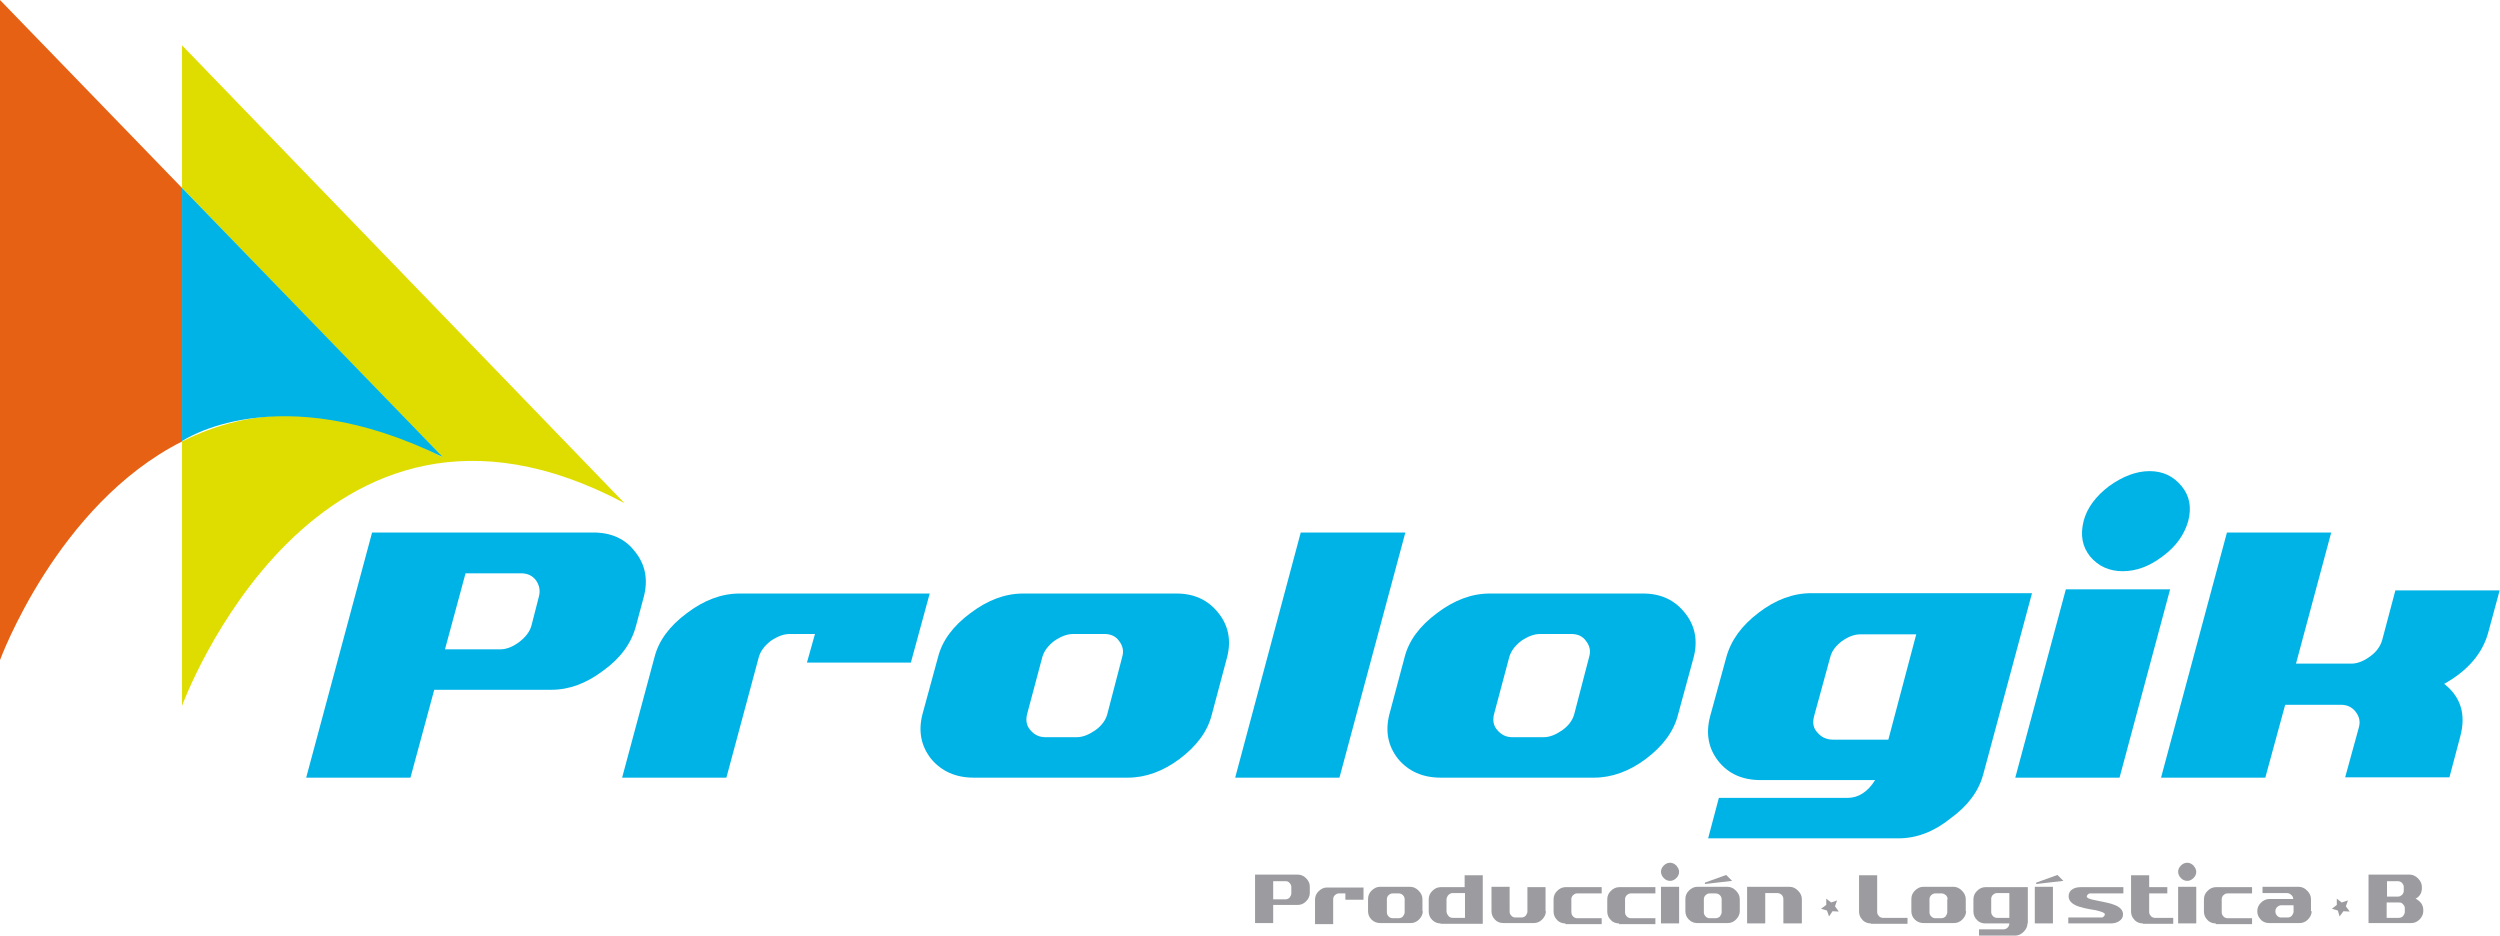
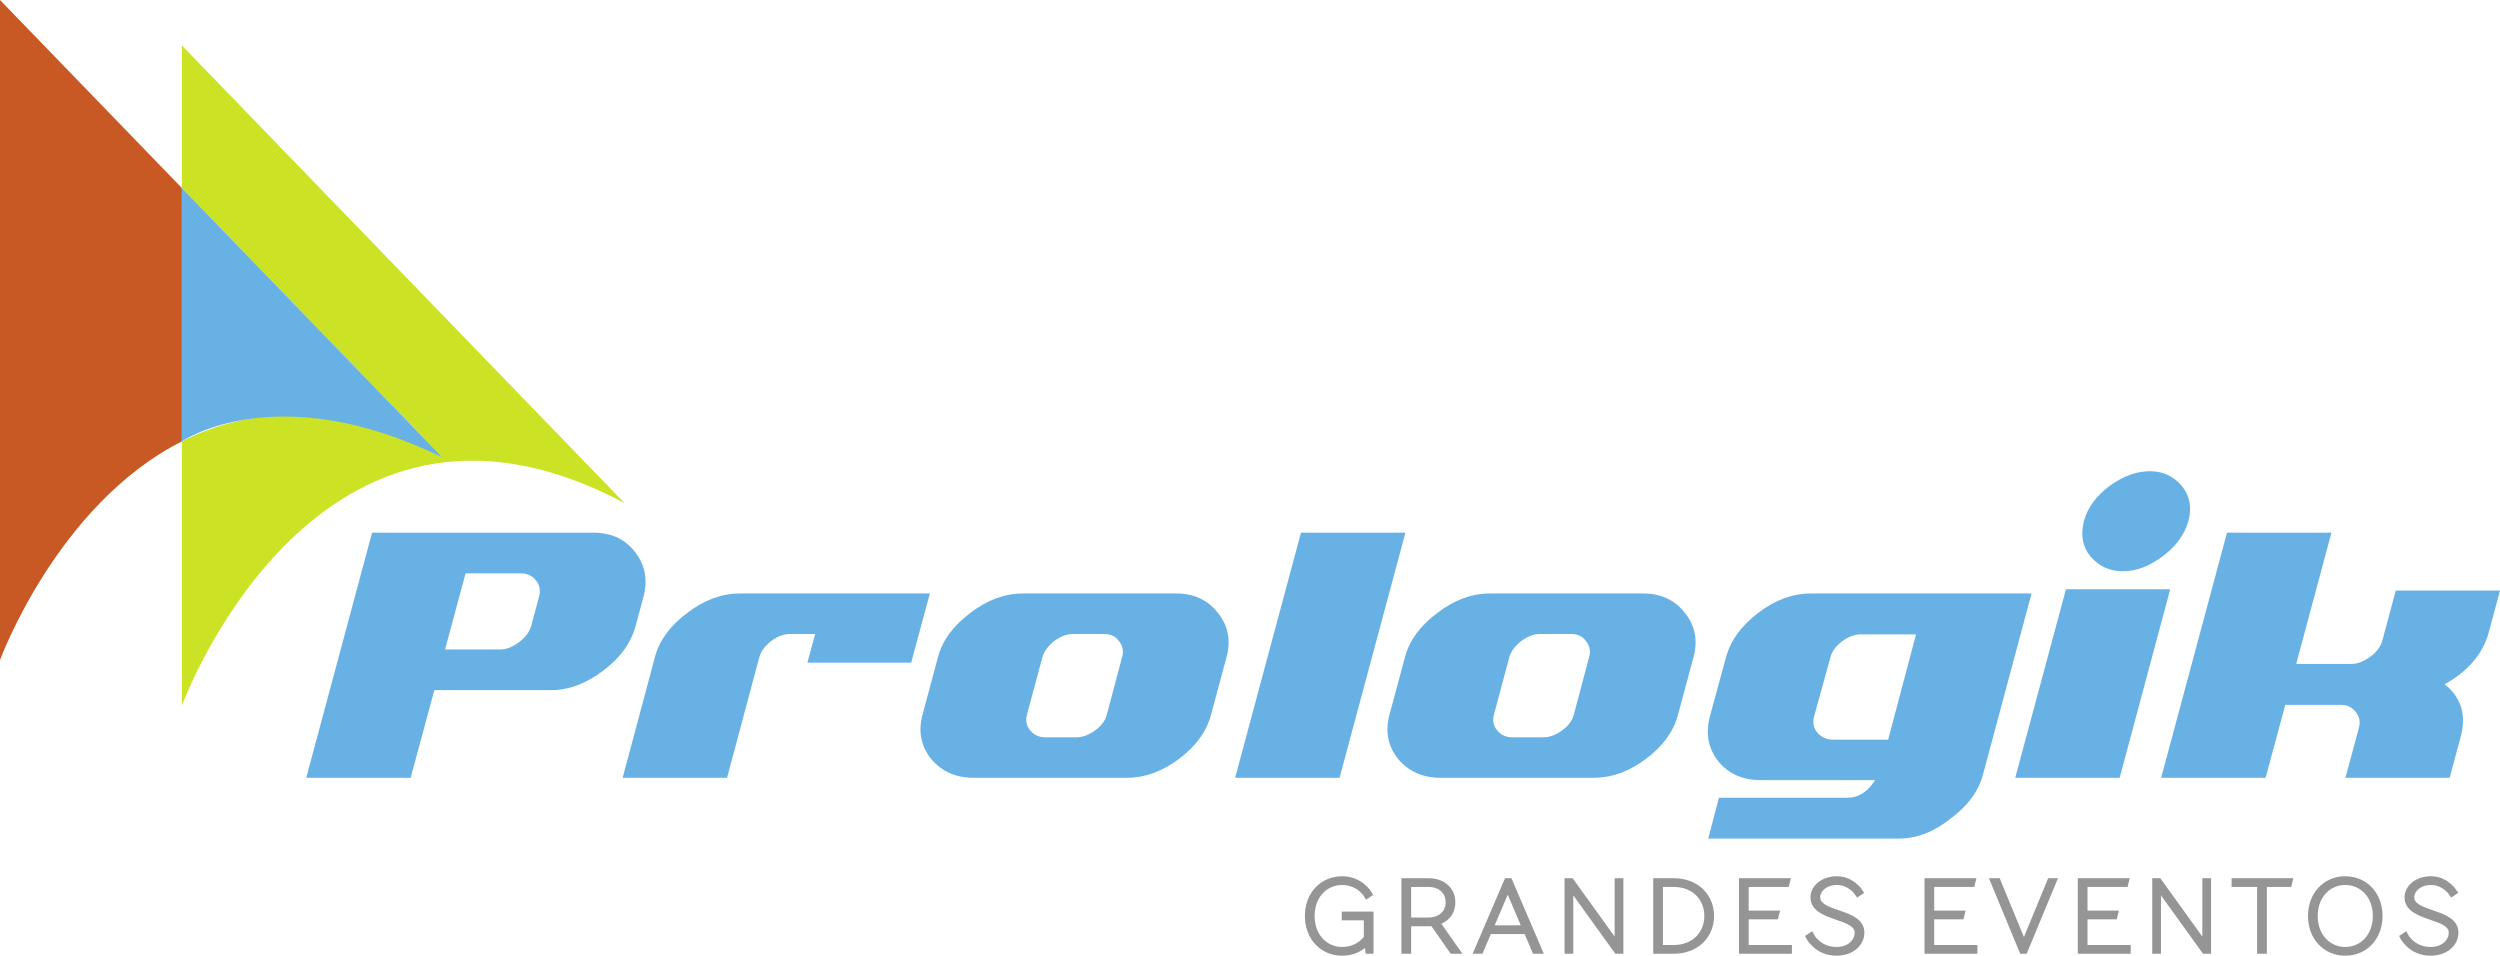
- <svg xmlns="http://www.w3.org/2000/svg" version="1.1" x="0px" y="0px" width="716.9px" height="268.3px" viewBox="0 0 716.9 268.3" style="enable-background:new 0 0 716.9 268.3;" xml:space="preserve" id="svg2">
+ <svg xmlns="http://www.w3.org/2000/svg" version="1.1" x="0px" y="0px" width="716" height="273.713" viewBox="0 0 716 273.713" xml:space="preserve" id="svg2">
  <style type="text/css" id="style4">
	.st0{fill:#E76114;}
	.st1{fill:#DFDD00;}
	.st2{fill:#00B3E7;}
	.st3{fill:#9C9BA0;}
</style>
-   <defs id="defs6" />
-   <g id="g8">
-     <path class="st0" d="M0,0v189.3c0,0,16.3-44.6,52.2-62.7V53.9C23.4,24.2,0,0,0,0z" id="path10" />
-     <path class="st1" d="M52.2,13v40.9c24.8,25.7,53.6,55.5,74.8,77.3c-30.8-16.4-55.6-14.3-74.8-4.6v75.8c0,0,38.4-105.2,126.9-58.1   C133.6,97.2,52.2,13,52.2,13z" id="path12" />
-     <path class="st2" d="M52.2,53.9v72.6c0,0,27.2-18.8,74.8,4.6L52.2,53.9z" id="path14" />
+   <defs id="defs6">
+     <clipPath clipPathUnits="userSpaceOnUse" id="clipPath4356">
+       <path d="M 0,404 865,404 865,0 0,0 0,404 Z" id="path4358" />
+     </clipPath>
+     <clipPath clipPathUnits="userSpaceOnUse" id="clipPath4304">
+       <path d="m 43,45 792,0 0,337.652 -792,0 L 43,45 Z" id="path4306" />
+     </clipPath>
+   </defs>
+   <g transform="matrix(0.9702283,0,0,-0.9702283,-67.93025,345.0799)" id="g4300">
+     <g id="g4302" clip-path="url(#clipPath4304)">
+       <g id="g4308" transform="translate(70.0147,355.6687)">
+         <path d="m 0,0 0,-194.844 c 0,0 16.823,45.921 53.693,64.558 l 0,74.778 C 24.121,-24.938 0,0 0,0" style="fill:#c85824;fill-opacity:1;fill-rule:nonzero;stroke:none" id="path4310" />
+       </g>
+       <g id="g4312" transform="translate(123.7076,342.2419)">
+         <path d="m 0,0 0,-42.082 c 25.584,-26.443 55.229,-57.096 76.957,-79.565 -31.745,16.92 -57.211,14.748 -76.957,4.787 l 0,-77.991 c 0,0 39.584,108.299 130.657,59.779 C 83.797,-86.619 0,0 0,0" style="fill:#cce224;fill-opacity:1;fill-rule:nonzero;stroke:none" id="path4314" />
+       </g>
+       <g id="g4316" transform="translate(123.7076,300.1602)">
+         <path d="m 0,0 0,-74.778 c 0,0 28.02,19.321 76.957,-4.788 L 0,0 Z" style="fill:#68b1e5;fill-opacity:1;fill-rule:nonzero;stroke:none" id="path4318" />
+       </g>
+       <g id="g4320" transform="translate(229.1125,179.4264)">
+         <path d="m 0,0 c 0.536,1.82 0.254,3.445 -0.866,4.89 -1.106,1.414 -2.596,2.105 -4.459,2.105 l -16.337,0 -6.069,-22.46 16.348,0 c 1.766,0 3.605,0.714 5.507,2.166 1.895,1.398 3.093,3.007 3.589,4.825 L 0,0 Z m -30.884,-27.482 -6.997,-25.87 -30.823,0 19.442,72.359 65.237,0 c 5.319,0 9.426,-1.873 12.318,-5.638 C 31.349,9.543 32.186,5.082 30.83,0 l -2.293,-8.474 c -1.367,-5.12 -4.582,-9.546 -9.651,-13.311 -5.04,-3.798 -10.132,-5.697 -15.298,-5.697 l -34.472,0 z" style="fill:#68b1e5;fill-opacity:1;fill-rule:nonzero;stroke:none" id="path4322" />
+       </g>
+       <g id="g4324" transform="translate(310.6329,168.5291)">
+         <path d="m 0,0 -7.369,0 c -1.853,0 -3.733,-0.693 -5.623,-2.098 -1.819,-1.452 -2.971,-3.012 -3.473,-4.702 l -9.53,-35.655 -30.825,0 9.537,35.655 c 1.272,4.864 4.448,9.197 9.525,13.004 4.993,3.828 10.174,5.746 15.539,5.746 l 56.085,0 -5.517,-20.422 -30.632,0 L 0,0 Z" style="fill:#68b1e5;fill-opacity:1;fill-rule:nonzero;stroke:none" id="path4326" />
+       </g>
+       <g id="g4328" transform="translate(401.2534,161.7289)">
+         <path d="M 0,0 C 0.496,1.734 0.187,3.294 -0.926,4.702 -1.919,6.107 -3.384,6.8 -5.32,6.8 l -9.1,0 c -1.857,0 -3.731,-0.693 -5.633,-2.098 C -21.868,3.251 -23.02,1.69 -23.522,0 l -4.573,-17.03 c -0.452,-1.82 -0.133,-3.357 0.981,-4.642 1.118,-1.361 2.607,-2.035 4.458,-2.035 l 9.168,0 c 1.813,0 3.648,0.674 5.506,2.035 1.859,1.333 3.021,2.873 3.462,4.642 L 0,0 Z m -43.822,-35.655 c -5.28,0 -9.464,1.853 -12.569,5.574 -3.009,3.791 -3.852,8.14 -2.529,13.051 L -54.346,0 c 1.28,4.864 4.454,9.198 9.531,13.005 4.995,3.828 10.172,5.745 15.54,5.745 l 45.249,0 c 5.236,0 9.344,-1.917 12.315,-5.745 C 31.298,9.249 32.153,4.911 30.83,0 l -4.581,-17.03 c -1.284,-4.911 -4.436,-9.26 -9.468,-13.051 -4.953,-3.721 -10.078,-5.574 -15.354,-5.574 l -45.249,0 z" style="fill:#68b1e5;fill-opacity:1;fill-rule:nonzero;stroke:none" id="path4330" />
+       </g>
+       <g id="g4332" transform="translate(454.0491,198.4337)">
+         <path d="m 0,0 30.828,0 -19.437,-72.36 -30.826,0 L 0,0 Z" style="fill:#68b1e5;fill-opacity:1;fill-rule:nonzero;stroke:none" id="path4334" />
+       </g>
+       <g id="g4336" transform="translate(539.1099,161.7289)">
+         <path d="M 0,0 C 0.489,1.734 0.185,3.294 -0.932,4.702 -1.925,6.107 -3.394,6.8 -5.335,6.8 l -9.1,0 C -16.283,6.8 -18.161,6.107 -20.06,4.702 -21.878,3.251 -23.03,1.69 -23.543,0 l -4.563,-17.03 c -0.456,-1.82 -0.137,-3.357 0.983,-4.642 1.113,-1.361 2.604,-2.035 4.468,-2.035 l 9.147,0 c 1.827,0 3.656,0.674 5.511,2.035 1.862,1.333 3.014,2.873 3.478,4.642 L 0,0 Z m -43.828,-35.655 c -5.281,0 -9.464,1.853 -12.573,5.574 -3.005,3.791 -3.856,8.14 -2.532,13.051 L -54.349,0 c 1.273,4.864 4.451,9.198 9.531,13.005 4.983,3.828 10.165,5.745 15.528,5.745 l 45.253,0 c 5.235,0 9.344,-1.917 12.316,-5.745 C 31.293,9.249 32.135,4.911 30.823,0 l -4.586,-17.03 c -1.278,-4.911 -4.44,-9.26 -9.465,-13.051 -4.959,-3.721 -10.072,-5.574 -15.36,-5.574 l -45.24,0 z" style="fill:#68b1e5;fill-opacity:1;fill-rule:nonzero;stroke:none" id="path4338" />
+       </g>
+       <g id="g4340" transform="translate(619.2576,168.4063)">
+         <path d="M 0,0 C -1.813,0 -3.694,-0.71 -5.627,-2.159 -7.454,-3.608 -8.556,-5.196 -8.973,-6.93 l -4.765,-17.269 c -0.489,-1.938 -0.169,-3.561 1,-4.825 1.152,-1.361 2.657,-2.047 4.505,-2.047 l 16.353,0 L 16.35,0 0,0 Z m -45.001,-60.285 3.167,12.073 38.004,0 c 3.208,0 5.917,1.73 8.096,5.198 l -33.786,0 c -5.37,0 -9.552,1.878 -12.566,5.634 -2.931,3.752 -3.729,8.152 -2.416,13.181 l 4.713,17.269 c 1.317,5.026 4.484,9.45 9.523,13.257 4.987,3.828 10.171,5.746 15.534,5.746 l 65.179,0 -14.359,-53.54 c -1.315,-4.911 -4.54,-9.244 -9.654,-12.991 -4.867,-3.886 -9.958,-5.827 -15.286,-5.827 l -56.149,0 z" style="fill:#68b1e5;fill-opacity:1;fill-rule:nonzero;stroke:none" id="path4342" />
+       </g>
+       <g id="g4344" transform="translate(696.6993,187.0357)">
+         <path d="m 0,0 c -3.962,0 -7.19,1.496 -9.668,4.463 -2.303,2.847 -2.922,6.325 -1.846,10.397 1.071,3.93 3.575,7.347 7.491,10.278 4,2.935 7.981,4.398 11.955,4.398 3.874,0 7.013,-1.463 9.469,-4.398 C 19.743,22.251 20.378,18.827 19.32,14.86 18.194,10.858 15.674,7.398 11.755,4.463 7.844,1.496 3.921,0 0,0 m -16.839,-5.321 30.774,0 -14.92,-55.641 -30.828,0 14.974,55.641 z" style="fill:#68b1e5;fill-opacity:1;fill-rule:nonzero;stroke:none" id="path4346" />
+       </g>
+       <g id="g4348" transform="translate(766.3303,140.8039)">
+         <path d="m 0,0 c 0.503,1.734 0.188,3.308 -0.925,4.711 -1.12,1.394 -2.604,2.094 -4.461,2.094 l -16.337,0 -5.819,-21.535 -30.828,0 19.441,72.36 30.828,0 -10.401,-38.75 16.332,0 c 1.776,0 3.631,0.719 5.576,2.168 1.857,1.358 3.033,2.947 3.531,4.767 l 3.955,14.725 30.763,0 -3.272,-12.191 C 36.682,21.954 32.33,16.791 25.316,12.875 30.224,8.991 31.794,3.807 30.032,-2.664 l -3.23,-12.066 -30.76,0 L 0,0 Z" style="fill:#68b1e5;fill-opacity:1;fill-rule:nonzero;stroke:none" id="path4350" />
+       </g>
+     </g>
  </g>
-   <polygon class="st3" points="527.3,261.4 525.5,261.3 524.5,262.8 523.9,261.1 522.2,260.6 523.7,259.5 523.7,257.7 525.1,258.8   526.8,258.2 526.2,259.9 " id="polygon16" />
-   <polygon class="st3" points="673.8,261.4 672,261.3 670.9,262.8 670.4,261.1 668.7,260.6 670.1,259.5 670.1,257.7 671.5,258.8   673.3,258.2 672.7,259.9 " id="polygon18" />
-   <path class="st3" d="M375.6,256.1c0,0.9-0.4,1.7-1.1,2.4c-0.7,0.7-1.5,1-2.4,1h-7v5.2h-5.2v-13.9h12.2c0.9,0,1.7,0.3,2.4,1  c0.7,0.7,1.1,1.5,1.1,2.4V256.1z M370.3,254.4c0-0.2,0-0.4-0.1-0.6c-0.1-0.2-0.2-0.4-0.4-0.6c-0.2-0.2-0.3-0.3-0.5-0.4  c-0.2-0.1-0.4-0.1-0.7-0.1h-3.5v5.2h3.5c0.5,0,0.9-0.2,1.2-0.5c0.3-0.4,0.5-0.8,0.5-1.2V254.4z" id="path20" />
-   <path class="st3" d="M385.8,257.9v-1.7H384c-0.2,0-0.4,0-0.6,0.1c-0.2,0.1-0.4,0.2-0.6,0.4c-0.2,0.2-0.3,0.3-0.4,0.6  c-0.1,0.2-0.1,0.4-0.1,0.7v7h-5.2v-7c0-0.9,0.3-1.7,1-2.4c0.7-0.7,1.5-1.1,2.4-1.1H391v3.5H385.8z" id="path22" />
-   <path class="st3" d="M408,261.3c0,0.9-0.4,1.7-1.1,2.4c-0.7,0.7-1.5,1-2.4,1h-8.7c-0.9,0-1.8-0.3-2.5-1c-0.7-0.7-1-1.5-1-2.4v-3.5  c0-0.9,0.3-1.7,1-2.4c0.7-0.7,1.5-1.1,2.4-1.1h8.7c0.9,0,1.7,0.4,2.4,1.1c0.7,0.7,1.1,1.5,1.1,2.4V261.3z M402.8,257.9  c0-0.5-0.2-0.9-0.5-1.2c-0.3-0.3-0.7-0.5-1.2-0.5h-1.7c-0.2,0-0.4,0-0.6,0.1c-0.2,0.1-0.4,0.2-0.6,0.4c-0.2,0.2-0.3,0.3-0.4,0.6  c-0.1,0.2-0.1,0.4-0.1,0.7v3.5c0,0.2,0,0.5,0.1,0.7c0.1,0.2,0.2,0.4,0.4,0.6c0.2,0.2,0.3,0.3,0.6,0.4c0.2,0.1,0.4,0.1,0.6,0.1h1.7  c0.5,0,0.9-0.2,1.2-0.5c0.3-0.4,0.5-0.8,0.5-1.2V257.9z" id="path24" />
-   <path class="st3" d="M413.1,264.8c-0.9,0-1.7-0.3-2.4-1c-0.7-0.7-1-1.5-1-2.4v-3.5c0-0.9,0.3-1.7,1-2.4c0.7-0.7,1.5-1.1,2.4-1.1h6.9  v-3.4h5.2v13.9H413.1z M420.1,256.1h-3.5c-0.2,0-0.4,0-0.6,0.1c-0.2,0.1-0.4,0.2-0.6,0.4c-0.2,0.2-0.3,0.3-0.4,0.6  c-0.1,0.2-0.2,0.4-0.2,0.7v3.5c0,0.2,0.1,0.5,0.2,0.7c0.1,0.2,0.2,0.4,0.4,0.6c0.2,0.2,0.3,0.3,0.6,0.4c0.2,0.1,0.4,0.1,0.6,0.1h3.5  V256.1z" id="path26" />
-   <path class="st3" d="M443.3,261.3c0,0.9-0.4,1.7-1.1,2.4c-0.7,0.7-1.5,1-2.4,1h-8.7c-0.9,0-1.8-0.3-2.4-1c-0.7-0.7-1-1.5-1-2.4v-7  h5.2v7c0,0.2,0,0.5,0.1,0.7c0.1,0.2,0.2,0.4,0.4,0.6c0.2,0.2,0.3,0.3,0.6,0.4c0.2,0.1,0.4,0.1,0.6,0.1h1.7c0.5,0,0.9-0.2,1.2-0.5  c0.3-0.4,0.5-0.8,0.5-1.2v-7h5.2V261.3z" id="path28" />
-   <path class="st3" d="M448.9,264.8c-0.9,0-1.8-0.3-2.4-1c-0.7-0.7-1-1.5-1-2.4v-3.5c0-0.9,0.3-1.7,1-2.4c0.7-0.7,1.5-1.1,2.4-1.1  h10.4v1.8h-7c-0.2,0-0.4,0-0.6,0.1c-0.2,0.1-0.4,0.2-0.6,0.4c-0.2,0.2-0.3,0.3-0.4,0.6c-0.1,0.2-0.1,0.4-0.1,0.7v3.5  c0,0.2,0.1,0.5,0.1,0.7c0.1,0.2,0.2,0.4,0.4,0.6c0.2,0.2,0.3,0.3,0.6,0.4c0.2,0.1,0.4,0.1,0.6,0.1h7v1.7H448.9z" id="path30" />
-   <path class="st3" d="M464.3,264.8c-0.9,0-1.8-0.3-2.4-1c-0.7-0.7-1-1.5-1-2.4v-3.5c0-0.9,0.3-1.7,1-2.4c0.7-0.7,1.5-1.1,2.4-1.1  h10.4v1.8h-7c-0.2,0-0.4,0-0.6,0.1c-0.2,0.1-0.4,0.2-0.6,0.4c-0.2,0.2-0.3,0.3-0.4,0.6c-0.1,0.2-0.1,0.4-0.1,0.7v3.5  c0,0.2,0,0.5,0.1,0.7c0.1,0.2,0.2,0.4,0.4,0.6c0.2,0.2,0.3,0.3,0.6,0.4c0.2,0.1,0.4,0.1,0.6,0.1h7v1.7H464.3z" id="path32" />
-   <path class="st3" d="M481.5,250c0,0.7-0.3,1.3-0.8,1.8c-0.5,0.5-1.1,0.8-1.8,0.8c-0.7,0-1.3-0.3-1.8-0.8c-0.5-0.5-0.8-1.2-0.8-1.8  c0-0.7,0.3-1.3,0.8-1.8c0.5-0.5,1.1-0.8,1.8-0.8c0.7,0,1.3,0.3,1.8,0.8C481.2,248.8,481.5,249.4,481.5,250z M476.3,264.8v-10.5h5.2  v10.5H476.3z" id="path34" />
-   <path class="st3" d="M498.9,261.3c0,0.9-0.4,1.7-1.1,2.4c-0.7,0.7-1.5,1-2.4,1h-8.7c-0.9,0-1.7-0.3-2.4-1c-0.7-0.7-1-1.5-1-2.4v-3.5  c0-0.9,0.3-1.7,1-2.4c0.7-0.7,1.5-1.1,2.4-1.1h8.7c0.9,0,1.7,0.4,2.4,1.1c0.7,0.7,1.1,1.5,1.1,2.4V261.3z M493.7,257.9  c0-0.5-0.2-0.9-0.5-1.2c-0.3-0.3-0.8-0.5-1.2-0.5h-1.7c-0.2,0-0.4,0-0.6,0.1c-0.2,0.1-0.4,0.2-0.6,0.4c-0.2,0.2-0.3,0.3-0.4,0.6  c-0.1,0.2-0.1,0.4-0.1,0.7v3.5c0,0.2,0,0.5,0.1,0.7c0.1,0.2,0.2,0.4,0.4,0.6c0.2,0.2,0.3,0.3,0.6,0.4c0.2,0.1,0.4,0.1,0.6,0.1h1.7  c0.5,0,0.9-0.2,1.2-0.5c0.3-0.4,0.5-0.8,0.5-1.2V257.9z M488.9,253.5v-0.4l6.1-2.2l1.7,1.7L488.9,253.5z" id="path36" />
-   <path class="st3" d="M511.4,264.8v-7c0-0.5-0.2-0.9-0.5-1.2c-0.3-0.3-0.8-0.5-1.2-0.5h-3.5v8.7H501v-10.5h12.2  c0.9,0,1.7,0.4,2.4,1.1c0.7,0.7,1.1,1.5,1.1,2.4v7H511.4z" id="path38" />
-   <path class="st3" d="M536.5,264.8c-0.9,0-1.8-0.3-2.4-1c-0.7-0.7-1-1.5-1-2.4v-10.4h5.2v10.4c0,0.2,0,0.5,0.1,0.7  c0.1,0.2,0.2,0.4,0.4,0.6c0.2,0.2,0.3,0.3,0.6,0.4c0.2,0.1,0.4,0.1,0.6,0.1h7v1.7H536.5z" id="path40" />
-   <path class="st3" d="M563.8,261.3c0,0.9-0.4,1.7-1.1,2.4c-0.7,0.7-1.5,1-2.4,1h-8.7c-0.9,0-1.8-0.3-2.5-1c-0.7-0.7-1-1.5-1-2.4v-3.5  c0-0.9,0.3-1.7,1-2.4c0.7-0.7,1.5-1.1,2.4-1.1h8.7c0.9,0,1.7,0.4,2.4,1.1c0.7,0.7,1.1,1.5,1.1,2.4V261.3z M558.5,257.9  c0-0.5-0.2-0.9-0.5-1.2c-0.4-0.3-0.8-0.5-1.2-0.5H555c-0.2,0-0.4,0-0.6,0.1c-0.2,0.1-0.4,0.2-0.6,0.4c-0.2,0.2-0.3,0.3-0.4,0.6  c-0.1,0.2-0.1,0.4-0.1,0.7v3.5c0,0.2,0,0.5,0.1,0.7c0.1,0.2,0.2,0.4,0.4,0.6c0.2,0.2,0.3,0.3,0.6,0.4c0.2,0.1,0.4,0.1,0.6,0.1h1.7  c0.5,0,0.9-0.2,1.2-0.5c0.3-0.4,0.5-0.8,0.5-1.2V257.9z" id="path42" />
-   <path class="st3" d="M581.4,264.8c0,0.9-0.4,1.7-1.1,2.4c-0.7,0.7-1.5,1.1-2.4,1.1h-10.4v-1.8h7c0.5,0,0.9-0.2,1.2-0.5  c0.3-0.3,0.5-0.7,0.5-1.2h-6.9c-0.9,0-1.8-0.3-2.4-1c-0.7-0.7-1-1.5-1-2.4v-3.5c0-0.9,0.3-1.7,1-2.4c0.7-0.7,1.5-1.1,2.4-1.1h12.2  V264.8z M576.2,256.1h-3.5c-0.2,0-0.4,0-0.6,0.1c-0.2,0.1-0.4,0.2-0.6,0.4c-0.2,0.2-0.3,0.3-0.4,0.6c-0.1,0.2-0.1,0.4-0.1,0.7v3.5  c0,0.2,0,0.5,0.1,0.7c0.1,0.2,0.2,0.4,0.4,0.6c0.2,0.2,0.3,0.3,0.6,0.4c0.2,0.1,0.4,0.1,0.6,0.1h3.5V256.1z" id="path44" />
-   <path class="st3" d="M583.5,264.8v-10.5h5.2v10.5H583.5z M583.9,253.5v-0.4l6.1-2.2l1.7,1.7L583.9,253.5z" id="path46" />
-   <path class="st3" d="M608.8,262.2c0,0.9-0.4,1.5-1.2,2c-0.6,0.4-1.4,0.6-2.3,0.6h-12.2v-1.7h9.6c0.1,0,0.2,0,0.3-0.1  c0.1-0.1,0.2-0.1,0.3-0.2c0.1-0.1,0.1-0.2,0.2-0.3c0-0.1,0.1-0.2,0.1-0.3c0-0.4-0.9-0.8-2.7-1.2c-1.3-0.2-2.4-0.4-3.2-0.6  c-0.8-0.2-1.4-0.4-1.8-0.5c-1.8-0.7-2.7-1.6-2.7-2.9c0-0.9,0.4-1.6,1.1-2c0.6-0.4,1.4-0.6,2.4-0.6h12.2v1.8h-9.6  c-0.2,0-0.4,0.1-0.6,0.3c-0.2,0.2-0.3,0.4-0.3,0.6c0,0.4,0.9,0.8,2.7,1.1c2.6,0.5,4.3,0.9,5,1.2C607.9,260,608.8,261,608.8,262.2z" id="path48" />
-   <path class="st3" d="M614.5,264.8c-0.9,0-1.8-0.3-2.4-1c-0.7-0.7-1-1.5-1-2.4v-10.4h5.2v3.4h5.2v1.8h-5.2v5.2c0,0.2,0,0.5,0.1,0.7  c0.1,0.2,0.2,0.4,0.4,0.6c0.2,0.2,0.3,0.3,0.6,0.4c0.2,0.1,0.4,0.1,0.6,0.1h5.2v1.7H614.5z" id="path50" />
-   <path class="st3" d="M629.8,250c0,0.7-0.3,1.3-0.8,1.8c-0.5,0.5-1.1,0.8-1.8,0.8c-0.7,0-1.3-0.3-1.8-0.8c-0.5-0.5-0.8-1.2-0.8-1.8  c0-0.7,0.3-1.3,0.8-1.8c0.5-0.5,1.1-0.8,1.8-0.8c0.7,0,1.3,0.3,1.8,0.8C629.5,248.8,629.8,249.4,629.8,250z M624.6,264.8v-10.5h5.2  v10.5H624.6z" id="path52" />
-   <path class="st3" d="M635.4,264.8c-0.9,0-1.8-0.3-2.4-1c-0.7-0.7-1-1.5-1-2.4v-3.5c0-0.9,0.3-1.7,1-2.4c0.7-0.7,1.5-1.1,2.4-1.1  h10.4v1.8h-7c-0.2,0-0.4,0-0.6,0.1c-0.2,0.1-0.4,0.2-0.6,0.4c-0.2,0.2-0.3,0.3-0.4,0.6c-0.1,0.2-0.1,0.4-0.1,0.7v3.5  c0,0.2,0,0.5,0.1,0.7c0.1,0.2,0.2,0.4,0.4,0.6c0.2,0.2,0.3,0.3,0.6,0.4c0.2,0.1,0.4,0.1,0.6,0.1h7v1.7H635.4z" id="path54" />
-   <path class="st3" d="M662.9,261.3c0,0.9-0.4,1.7-1.1,2.4c-0.7,0.7-1.5,1-2.4,1h-8.7c-0.9,0-1.8-0.3-2.4-1c-0.7-0.7-1-1.5-1-2.4  c0-0.9,0.3-1.7,1-2.4c0.7-0.7,1.5-1.1,2.4-1.1h6.9c0-0.5-0.2-0.9-0.6-1.2c-0.3-0.3-0.7-0.5-1.2-0.5h-7v-1.8h10.4  c0.9,0,1.7,0.4,2.4,1.1c0.7,0.7,1.1,1.5,1.1,2.4V261.3z M657.7,259.6h-3.5c-0.2,0-0.4,0-0.6,0.1c-0.2,0.1-0.4,0.2-0.6,0.4  c-0.2,0.2-0.3,0.3-0.4,0.6c-0.1,0.2-0.1,0.4-0.1,0.6c0,0.2,0,0.5,0.1,0.7c0.1,0.2,0.2,0.4,0.4,0.6c0.2,0.2,0.3,0.3,0.6,0.4  c0.2,0.1,0.4,0.1,0.6,0.1h1.8c0.5,0,0.9-0.2,1.2-0.5c0.3-0.4,0.5-0.8,0.5-1.2V259.6z" id="path56" />
-   <path class="st3" d="M694.9,261.3c0,0.9-0.4,1.7-1.1,2.4c-0.7,0.7-1.5,1-2.4,1h-12.2v-13.9H691c0.9,0,1.7,0.4,2.4,1.1  c0.7,0.7,1.1,1.5,1.1,2.4v0.4c0,1.3-0.6,2.4-1.8,3c0.6,0.3,1.1,0.7,1.6,1.3c0.4,0.6,0.6,1.2,0.6,1.9V261.3z M689.3,254.4  c0-0.2,0-0.4-0.1-0.6c-0.1-0.2-0.2-0.4-0.4-0.6c-0.2-0.2-0.3-0.3-0.6-0.4c-0.2-0.1-0.4-0.1-0.6-0.1h-3.1v4.4h3.1  c0.2,0,0.4,0,0.6-0.1c0.2-0.1,0.4-0.2,0.6-0.4c0.2-0.2,0.3-0.3,0.4-0.6c0.1-0.2,0.1-0.4,0.1-0.7V254.4z M689.6,260.5  c0-0.2,0-0.4-0.1-0.6c-0.1-0.2-0.2-0.4-0.4-0.6c-0.2-0.2-0.3-0.3-0.5-0.4c-0.2-0.1-0.4-0.1-0.7-0.1h-3.5v4.4h3.5  c0.5,0,0.9-0.2,1.2-0.5c0.3-0.4,0.5-0.8,0.5-1.2V260.5z" id="path58" />
-   <g id="g60">
-     <path class="st2" d="M124.5,197.9l-6.8,25.1H87.8l18.9-70.3h63.4c5.2,0,9.2,1.8,12,5.5c3,3.7,3.8,8.1,2.5,13l-2.2,8.2   c-1.3,5-4.4,9.3-9.4,12.9c-4.9,3.7-9.8,5.5-14.9,5.5H124.5z M154.5,171.2c0.5-1.8,0.2-3.3-0.8-4.8c-1.1-1.4-2.5-2-4.3-2h-15.9   l-5.9,21.8h15.9c1.7,0,3.5-0.7,5.4-2.1c1.8-1.4,3-2.9,3.5-4.7L154.5,171.2z" id="path62" />
-     <path class="st2" d="M233.7,181.8h-7.2c-1.8,0-3.6,0.7-5.5,2c-1.8,1.4-2.9,2.9-3.4,4.6l-9.3,34.6h-29.9l9.3-34.6   c1.2-4.7,4.3-8.9,9.3-12.6c4.9-3.7,9.9-5.6,15.1-5.6h54.5l-5.4,19.8h-29.8L233.7,181.8z" id="path64" />
-     <path class="st2" d="M279.2,223c-5.1,0-9.2-1.8-12.2-5.4c-2.9-3.7-3.7-7.9-2.5-12.7l4.5-16.5c1.2-4.7,4.3-8.9,9.3-12.6   c4.9-3.7,9.9-5.6,15.1-5.6h44c5.1,0,9.1,1.9,12,5.6c2.9,3.6,3.7,7.9,2.5,12.6l-4.4,16.5c-1.2,4.8-4.3,9-9.2,12.7   c-4.8,3.6-9.8,5.4-14.9,5.4H279.2z M321.8,188.4c0.5-1.7,0.2-3.2-0.9-4.6c-1-1.4-2.4-2-4.3-2h-8.8c-1.8,0-3.6,0.7-5.5,2   c-1.8,1.4-2.9,2.9-3.4,4.6l-4.4,16.5c-0.4,1.8-0.1,3.3,1,4.5c1.1,1.3,2.5,2,4.3,2h8.9c1.8,0,3.5-0.7,5.4-2c1.8-1.3,2.9-2.8,3.4-4.5   L321.8,188.4z" id="path66" />
-     <path class="st2" d="M373,152.7H403L384.1,223h-29.9L373,152.7z" id="path68" />
-     <path class="st2" d="M413.1,223c-5.1,0-9.2-1.8-12.2-5.4c-2.9-3.7-3.7-7.9-2.5-12.7l4.4-16.5c1.2-4.7,4.3-8.9,9.3-12.6   c4.9-3.7,9.9-5.6,15.1-5.6h44c5.1,0,9.1,1.9,12,5.6c2.9,3.6,3.7,7.9,2.5,12.6l-4.5,16.5c-1.2,4.8-4.3,9-9.2,12.7   c-4.8,3.6-9.8,5.4-14.9,5.4H413.1z M455.7,188.4c0.5-1.7,0.2-3.2-0.9-4.6c-1-1.4-2.4-2-4.3-2h-8.8c-1.8,0-3.6,0.7-5.5,2   c-1.8,1.4-2.9,2.9-3.4,4.6l-4.4,16.5c-0.4,1.8-0.1,3.3,1,4.5c1.1,1.3,2.5,2,4.3,2h8.9c1.8,0,3.5-0.7,5.4-2c1.8-1.3,2.9-2.8,3.4-4.5   L455.7,188.4z" id="path70" />
-     <path class="st2" d="M489.8,240.5l3.1-11.7h36.9c3.1,0,5.8-1.7,7.9-5.1h-32.8c-5.2,0-9.3-1.8-12.2-5.5c-2.8-3.6-3.6-7.9-2.3-12.8   l4.6-16.8c1.3-4.9,4.4-9.2,9.3-12.9c4.8-3.7,9.9-5.6,15.1-5.6h63.3l-14,52c-1.3,4.8-4.4,9-9.4,12.6c-4.7,3.8-9.7,5.7-14.9,5.7   H489.8z M533.5,181.9c-1.8,0-3.6,0.7-5.5,2.1c-1.8,1.4-2.8,2.9-3.2,4.6l-4.6,16.8c-0.5,1.9-0.2,3.5,1,4.7c1.1,1.3,2.6,2,4.4,2h15.9   l8-30.2H533.5z" id="path72" />
-     <path class="st2" d="M592.4,169h29.9L607.8,223h-29.9L592.4,169z M608.7,163.8c-3.8,0-7-1.4-9.4-4.3c-2.2-2.8-2.8-6.1-1.8-10.1   c1-3.8,3.5-7.1,7.3-10c3.9-2.8,7.8-4.3,11.6-4.3c3.8,0,6.8,1.4,9.2,4.3c2.3,2.8,2.9,6.1,1.9,10c-1.1,3.9-3.5,7.3-7.3,10.1   C616.4,162.4,612.6,163.8,608.7,163.8z" id="path74" />
-     <path class="st2" d="M676.4,208.7c0.5-1.7,0.2-3.2-0.9-4.6c-1.1-1.4-2.5-2-4.3-2h-15.9l-5.7,20.9h-29.9l18.9-70.3h29.9l-10.1,37.6   h15.9c1.7,0,3.5-0.7,5.4-2.1c1.8-1.3,2.9-2.9,3.4-4.6l3.8-14.3h29.9l-3.2,11.8c-1.6,6.2-5.9,11.2-12.7,15c4.8,3.8,6.3,8.8,4.6,15.1   l-3.1,11.7h-29.9L676.4,208.7z" id="path76" />
+   <g transform="matrix(0.9702283,0,0,-0.9702283,-67.93025,345.0799)" id="g4352">
+     <g id="g4354" clip-path="url(#clipPath4356)">
+       <g id="g4360" transform="translate(473.5967,77.8906)">
+         <path d="m 0,0 c 0,0 -2.319,-3.334 -7.393,-3.334 -5.653,0 -10.002,4.349 -10.002,10.728 0,6.377 4.349,10.726 10.002,10.726 5.364,0 7.828,-4.204 7.828,-4.204 L 0,13.626 c 0,0 -2.319,3.914 -7.393,3.914 -5.073,0 -9.132,-4.059 -9.132,-10.146 0,-6.089 4.059,-10.148 9.132,-10.148 C -2.319,-2.754 0,0.87 0,0.87 l 0,6.234 -6.522,0 0,0.58 7.392,0 0,-10.438 -0.435,0 L 0.146,0 0,0 Z" style="fill:#918f90;fill-opacity:1;fill-rule:nonzero;stroke:none" id="path4362" />
+       </g>
+       <g id="g4364" transform="translate(473.5967,77.8906)">
+         <path d="m 0,0 c 0,0 -2.319,-3.334 -7.393,-3.334 -5.653,0 -10.002,4.349 -10.002,10.728 0,6.377 4.349,10.726 10.002,10.726 5.364,0 7.828,-4.204 7.828,-4.204 L 0,13.626 c 0,0 -2.319,3.914 -7.393,3.914 -5.073,0 -9.132,-4.059 -9.132,-10.146 0,-6.089 4.059,-10.148 9.132,-10.148 C -2.319,-2.754 0,0.87 0,0.87 l 0,6.234 -6.522,0 0,0.58 7.392,0 0,-10.438 -0.435,0 L 0.146,0 0,0 Z" style="fill:none;stroke:#959595;stroke-width:2;stroke-linecap:butt;stroke-linejoin:miter;stroke-miterlimit:10;stroke-dasharray:none;stroke-opacity:1" id="path4366" />
+       </g>
+       <g id="g4368" transform="translate(497.7451,89.3428)">
+         <path d="m 0,0 c 0,3.188 -2.319,5.509 -6.088,5.509 l -6.088,0 0,-11.018 6.088,0 C -2.319,-5.509 0,-3.189 0,0 m -12.176,-6.089 0,-8.117 -0.87,0 0,20.294 6.958,0 C -1.739,6.088 0.87,3.479 0.87,0 c 0,-4.929 -4.639,-5.799 -4.639,-5.799 l 0,-0.144 5.799,-8.263 -1.015,0 -5.654,8.117 -7.537,0 z" style="fill:#918f90;fill-opacity:1;fill-rule:nonzero;stroke:none" id="path4370" />
+       </g>
+       <g id="g4372" transform="translate(497.7451,89.3428)">
+         <path d="m 0,0 c 0,3.188 -2.319,5.509 -6.088,5.509 l -6.088,0 0,-11.018 6.088,0 C -2.319,-5.509 0,-3.189 0,0 Z m -12.176,-6.089 0,-8.117 -0.87,0 0,20.294 6.958,0 C -1.739,6.088 0.87,3.479 0.87,0 c 0,-4.929 -4.639,-5.799 -4.639,-5.799 l 0,-0.144 5.799,-8.263 -1.015,0 -5.654,8.117 -7.537,0 z" style="fill:none;stroke:#959595;stroke-width:2;stroke-linecap:butt;stroke-linejoin:miter;stroke-miterlimit:10;stroke-dasharray:none;stroke-opacity:1" id="path4374" />
+       </g>
+       <g id="g4376" transform="translate(509.7178,81.5146)">
+         <path d="m 0,0 10.727,0 -5.305,12.467 -0.116,0 L 0,0 Z m 11.017,-0.579 -11.307,0 -2.464,-5.799 -0.725,0 8.698,20.294 0.579,0 8.698,-20.294 -1.015,0 -2.464,5.799 z" style="fill:#918f90;fill-opacity:1;fill-rule:nonzero;stroke:none" id="path4378" />
+       </g>
+       <g id="g4380" transform="translate(509.7178,81.5146)">
+         <path d="m 0,0 10.727,0 -5.305,12.467 -0.116,0 L 0,0 Z m 11.017,-0.579 -11.307,0 -2.464,-5.799 -0.725,0 8.698,20.294 0.579,0 8.698,-20.294 -1.015,0 -2.464,5.799 z" style="fill:none;stroke:#959595;stroke-width:2;stroke-linecap:butt;stroke-linejoin:miter;stroke-miterlimit:10;stroke-dasharray:none;stroke-opacity:1" id="path4382" />
+       </g>
+       <g id="g4384" transform="translate(533.4326,75.1367)">
+         <path d="m 0,0 -0.58,0 0,20.294 0.87,0 13.771,-19.134 0.145,0 0,19.134 0.579,0 L 14.785,0 13.916,0 0.145,19.135 0,19.135 0,0 Z" style="fill:#918f90;fill-opacity:1;fill-rule:nonzero;stroke:none" id="path4386" />
+       </g>
+       <g id="g4388" transform="translate(533.4326,75.1367)">
+         <path d="m 0,0 -0.58,0 0,20.294 0.87,0 13.771,-19.134 0.145,0 0,19.134 0.579,0 L 14.785,0 13.916,0 0.145,19.135 0,19.135 0,0 Z" style="fill:none;stroke:#959595;stroke-width:2;stroke-linecap:butt;stroke-linejoin:miter;stroke-miterlimit:10;stroke-dasharray:none;stroke-opacity:1" id="path4390" />
+       </g>
+       <g id="g4392" transform="translate(559.9004,94.8516)">
+         <path d="m 0,0 0,-19.135 4.203,0 c 5.943,0 10.003,4.059 10.003,9.568 C 14.206,-4.06 10.146,0 4.203,0 L 0,0 Z m 4.203,0.579 c 6.524,0 10.872,-4.349 10.872,-10.146 0,-5.799 -4.348,-10.148 -10.872,-10.148 l -5.073,0 0,20.294 5.073,0 z" style="fill:#918f90;fill-opacity:1;fill-rule:nonzero;stroke:none" id="path4394" />
+       </g>
+       <g id="g4396" transform="translate(559.9004,94.8516)">
+         <path d="m 0,0 0,-19.135 4.203,0 c 5.943,0 10.003,4.059 10.003,9.568 C 14.206,-4.06 10.146,0 4.203,0 L 0,0 Z m 4.203,0.579 c 6.524,0 10.872,-4.349 10.872,-10.146 0,-5.799 -4.348,-10.148 -10.872,-10.148 l -5.073,0 0,20.294 5.073,0 z" style="fill:none;stroke:#959595;stroke-width:2;stroke-linecap:butt;stroke-linejoin:miter;stroke-miterlimit:10;stroke-dasharray:none;stroke-opacity:1" id="path4398" />
+       </g>
+       <g id="g4400" transform="translate(585.209,75.7168)">
+         <path d="m 0,0 12.756,0 0,-0.58 -13.626,0 0,20.294 13.046,0 -0.145,-0.579 -12.031,0 0,-8.989 8.987,0 L 8.842,9.567 0,9.567 0,0 Z" style="fill:#918f90;fill-opacity:1;fill-rule:nonzero;stroke:none" id="path4402" />
+       </g>
+       <g id="g4404" transform="translate(585.209,75.7168)">
+         <path d="m 0,0 12.756,0 0,-0.58 -13.626,0 0,20.294 13.046,0 -0.145,-0.579 -12.031,0 0,-8.989 8.987,0 L 8.842,9.567 0,9.567 0,0 Z" style="fill:none;stroke:#959595;stroke-width:2;stroke-linecap:butt;stroke-linejoin:miter;stroke-miterlimit:10;stroke-dasharray:none;stroke-opacity:1" id="path4406" />
+       </g>
+       <g id="g4408" transform="translate(612.2568,96.0107)">
+         <path d="m 0,0 c 4.349,0 6.668,-3.624 6.668,-3.624 l -0.435,-0.29 c 0,0 -2.174,3.334 -6.233,3.334 -3.624,0 -5.943,-2.319 -5.943,-4.639 0,-5.508 13.046,-4.058 13.046,-10.436 0,-3.044 -2.754,-5.799 -7.248,-5.799 -5.653,0 -7.973,4.494 -7.973,4.494 l 0.435,0.29 c 0,0 2.174,-4.204 7.538,-4.204 3.914,0 6.378,2.464 6.378,5.219 0,5.508 -13.046,4.058 -13.046,10.436 C -6.813,-2.609 -4.204,0 0,0" style="fill:#918f90;fill-opacity:1;fill-rule:nonzero;stroke:none" id="path4410" />
+       </g>
+       <g id="g4412" transform="translate(612.2568,96.0107)">
+         <path d="m 0,0 c 4.349,0 6.668,-3.624 6.668,-3.624 l -0.435,-0.29 c 0,0 -2.174,3.334 -6.233,3.334 -3.624,0 -5.943,-2.319 -5.943,-4.639 0,-5.508 13.046,-4.058 13.046,-10.436 0,-3.044 -2.754,-5.799 -7.248,-5.799 -5.653,0 -7.973,4.494 -7.973,4.494 l 0.435,0.29 c 0,0 2.174,-4.204 7.538,-4.204 3.914,0 6.378,2.464 6.378,5.219 0,5.508 -13.046,4.058 -13.046,10.436 C -6.813,-2.609 -4.204,0 0,0 Z" style="fill:none;stroke:#959595;stroke-width:2;stroke-linecap:butt;stroke-linejoin:miter;stroke-miterlimit:10;stroke-dasharray:none;stroke-opacity:1" id="path4414" />
+       </g>
+       <g id="g4416" transform="translate(639.9717,75.7168)">
+         <path d="m 0,0 12.756,0 0,-0.58 -13.626,0 0,20.294 13.046,0 -0.145,-0.579 -12.031,0 0,-8.989 8.987,0 L 8.842,9.567 0,9.567 0,0 Z" style="fill:#918f90;fill-opacity:1;fill-rule:nonzero;stroke:none" id="path4418" />
+       </g>
+       <g id="g4420" transform="translate(639.9717,75.7168)">
+         <path d="m 0,0 12.756,0 0,-0.58 -13.626,0 0,20.294 13.046,0 -0.145,-0.579 -12.031,0 0,-8.989 8.987,0 L 8.842,9.567 0,9.567 0,0 Z" style="fill:none;stroke:#959595;stroke-width:2;stroke-linecap:butt;stroke-linejoin:miter;stroke-miterlimit:10;stroke-dasharray:none;stroke-opacity:1" id="path4422" />
+       </g>
+       <g id="g4424" transform="translate(675.2822,95.4307)">
+         <path d="m 0,0 0.725,0 -8.408,-20.294 -0.58,0 L -16.67,0 l 1.015,0 7.769,-18.845 0.116,0 L 0,0 Z" style="fill:#918f90;fill-opacity:1;fill-rule:nonzero;stroke:none" id="path4426" />
+       </g>
+       <g id="g4428" transform="translate(675.2822,95.4307)">
+         <path d="m 0,0 0.725,0 -8.408,-20.294 -0.58,0 L -16.67,0 l 1.015,0 7.769,-18.845 0.116,0 L 0,0 Z" style="fill:none;stroke:#959595;stroke-width:2;stroke-linecap:butt;stroke-linejoin:miter;stroke-miterlimit:10;stroke-dasharray:none;stroke-opacity:1" id="path4430" />
+       </g>
+       <g id="g4432" transform="translate(685.2256,75.7168)">
+         <path d="m 0,0 12.756,0 0,-0.58 -13.626,0 0,20.294 13.046,0 -0.145,-0.579 -12.031,0 0,-8.989 8.987,0 L 8.842,9.567 0,9.567 0,0 Z" style="fill:#918f90;fill-opacity:1;fill-rule:nonzero;stroke:none" id="path4434" />
+       </g>
+       <g id="g4436" transform="translate(685.2256,75.7168)">
+         <path d="m 0,0 12.756,0 0,-0.58 -13.626,0 0,20.294 13.046,0 -0.145,-0.579 -12.031,0 0,-8.989 8.987,0 L 8.842,9.567 0,9.567 0,0 Z" style="fill:none;stroke:#959595;stroke-width:2;stroke-linecap:butt;stroke-linejoin:miter;stroke-miterlimit:10;stroke-dasharray:none;stroke-opacity:1" id="path4438" />
+       </g>
+       <g id="g4440" transform="translate(706.9102,75.1367)">
+         <path d="m 0,0 -0.58,0 0,20.294 0.87,0 13.771,-19.134 0.145,0 0,19.134 0.579,0 L 14.785,0 13.916,0 0.145,19.135 0,19.135 0,0 Z" style="fill:#918f90;fill-opacity:1;fill-rule:nonzero;stroke:none" id="path4442" />
+       </g>
+       <g id="g4444" transform="translate(706.9102,75.1367)">
+         <path d="m 0,0 -0.58,0 0,20.294 0.87,0 13.771,-19.134 0.145,0 0,19.134 0.579,0 L 14.785,0 13.916,0 0.145,19.135 0,19.135 0,0 Z" style="fill:none;stroke:#959595;stroke-width:2;stroke-linecap:butt;stroke-linejoin:miter;stroke-miterlimit:10;stroke-dasharray:none;stroke-opacity:1" id="path4446" />
+       </g>
+       <g id="g4448" transform="translate(737.293,94.8516)">
+         <path d="m 0,0 -7.538,0 0,0.579 15.945,0 L 8.262,0 0.869,0 l 0,-19.715 -0.869,0 L 0,0 Z" style="fill:#918f90;fill-opacity:1;fill-rule:nonzero;stroke:none" id="path4450" />
+       </g>
+       <g id="g4452" transform="translate(737.293,94.8516)">
+         <path d="m 0,0 -7.538,0 0,0.579 15.945,0 L 8.262,0 0.869,0 l 0,-19.715 -0.869,0 L 0,0 Z" style="fill:none;stroke:#959595;stroke-width:2;stroke-linecap:butt;stroke-linejoin:miter;stroke-miterlimit:10;stroke-dasharray:none;stroke-opacity:1" id="path4454" />
+       </g>
+       <g id="g4456" transform="translate(762.3115,95.4307)">
+         <path d="m 0,0 c -5.073,0 -9.133,-4.059 -9.133,-10.146 0,-6.089 4.06,-10.148 9.133,-10.148 5.073,0 9.132,4.059 9.132,10.148 C 9.132,-4.059 5.073,0 0,0 m 0,0.58 c 5.653,0 10.002,-4.349 10.002,-10.726 0,-6.379 -4.349,-10.728 -10.002,-10.728 -5.653,0 -10.002,4.349 -10.002,10.728 0,6.377 4.349,10.726 10.002,10.726" style="fill:#918f90;fill-opacity:1;fill-rule:nonzero;stroke:none" id="path4458" />
+       </g>
+       <g id="g4460" transform="translate(762.3115,95.4307)">
+         <path d="m 0,0 c -5.073,0 -9.133,-4.059 -9.133,-10.146 0,-6.089 4.06,-10.148 9.133,-10.148 5.073,0 9.132,4.059 9.132,10.148 C 9.132,-4.059 5.073,0 0,0 Z m 0,0.58 c 5.653,0 10.002,-4.349 10.002,-10.726 0,-6.379 -4.349,-10.728 -10.002,-10.728 -5.653,0 -10.002,4.349 -10.002,10.728 0,6.377 4.349,10.726 10.002,10.726 z" style="fill:none;stroke:#959595;stroke-width:2;stroke-linecap:butt;stroke-linejoin:miter;stroke-miterlimit:10;stroke-dasharray:none;stroke-opacity:1" id="path4462" />
+       </g>
+       <g id="g4464" transform="translate(787.6191,96.0107)">
+         <path d="m 0,0 c 4.349,0 6.668,-3.624 6.668,-3.624 l -0.435,-0.29 c 0,0 -2.174,3.334 -6.233,3.334 -3.624,0 -5.943,-2.319 -5.943,-4.639 0,-5.508 13.046,-4.058 13.046,-10.436 0,-3.044 -2.754,-5.799 -7.248,-5.799 -5.654,0 -7.972,4.494 -7.972,4.494 l 0.434,0.29 c 0,0 2.174,-4.204 7.538,-4.204 3.914,0 6.378,2.464 6.378,5.219 0,5.508 -13.046,4.058 -13.046,10.436 C -6.813,-2.609 -4.204,0 0,0" style="fill:#918f90;fill-opacity:1;fill-rule:nonzero;stroke:none" id="path4466" />
+       </g>
+       <g id="g4468" transform="translate(787.6191,96.0107)">
+         <path d="m 0,0 c 4.349,0 6.668,-3.624 6.668,-3.624 l -0.435,-0.29 c 0,0 -2.174,3.334 -6.233,3.334 -3.624,0 -5.943,-2.319 -5.943,-4.639 0,-5.508 13.046,-4.058 13.046,-10.436 0,-3.044 -2.754,-5.799 -7.248,-5.799 -5.654,0 -7.972,4.494 -7.972,4.494 l 0.434,0.29 c 0,0 2.174,-4.204 7.538,-4.204 3.914,0 6.378,2.464 6.378,5.219 0,5.508 -13.046,4.058 -13.046,10.436 C -6.813,-2.609 -4.204,0 0,0 Z" style="fill:none;stroke:#959595;stroke-width:2;stroke-linecap:butt;stroke-linejoin:miter;stroke-miterlimit:10;stroke-dasharray:none;stroke-opacity:1" id="path4470" />
+       </g>
+     </g>
  </g>
</svg>
